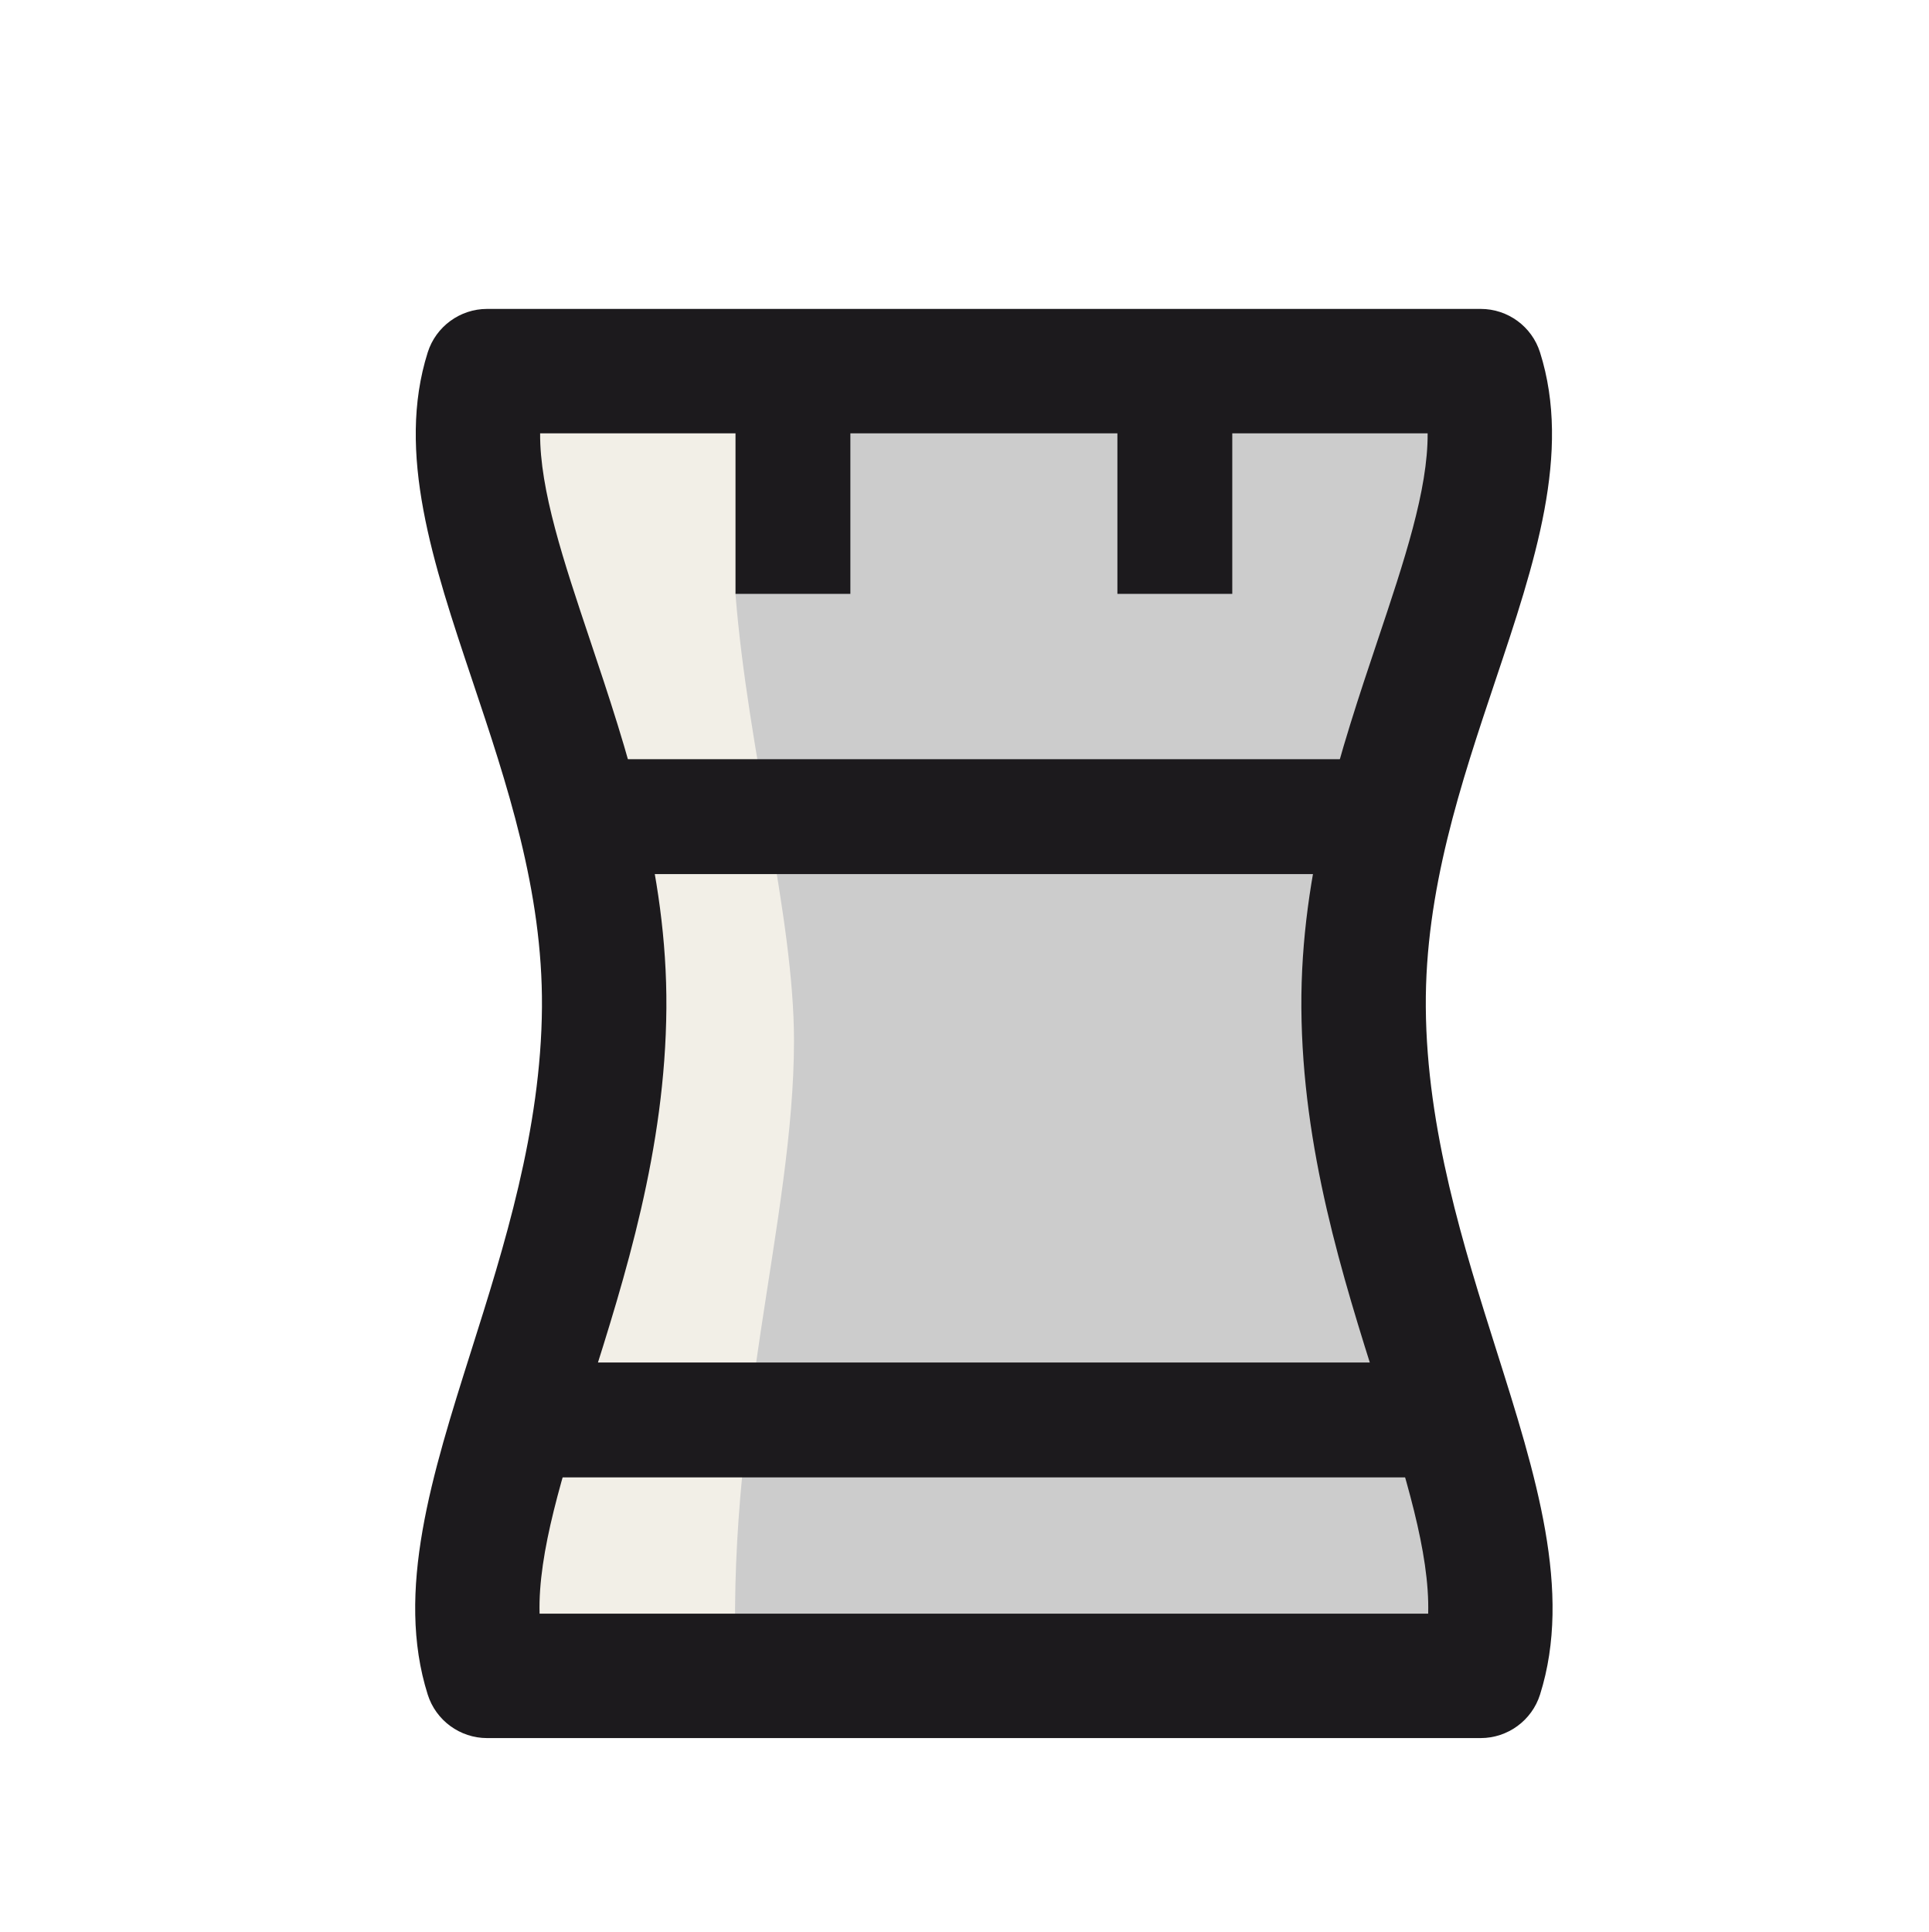
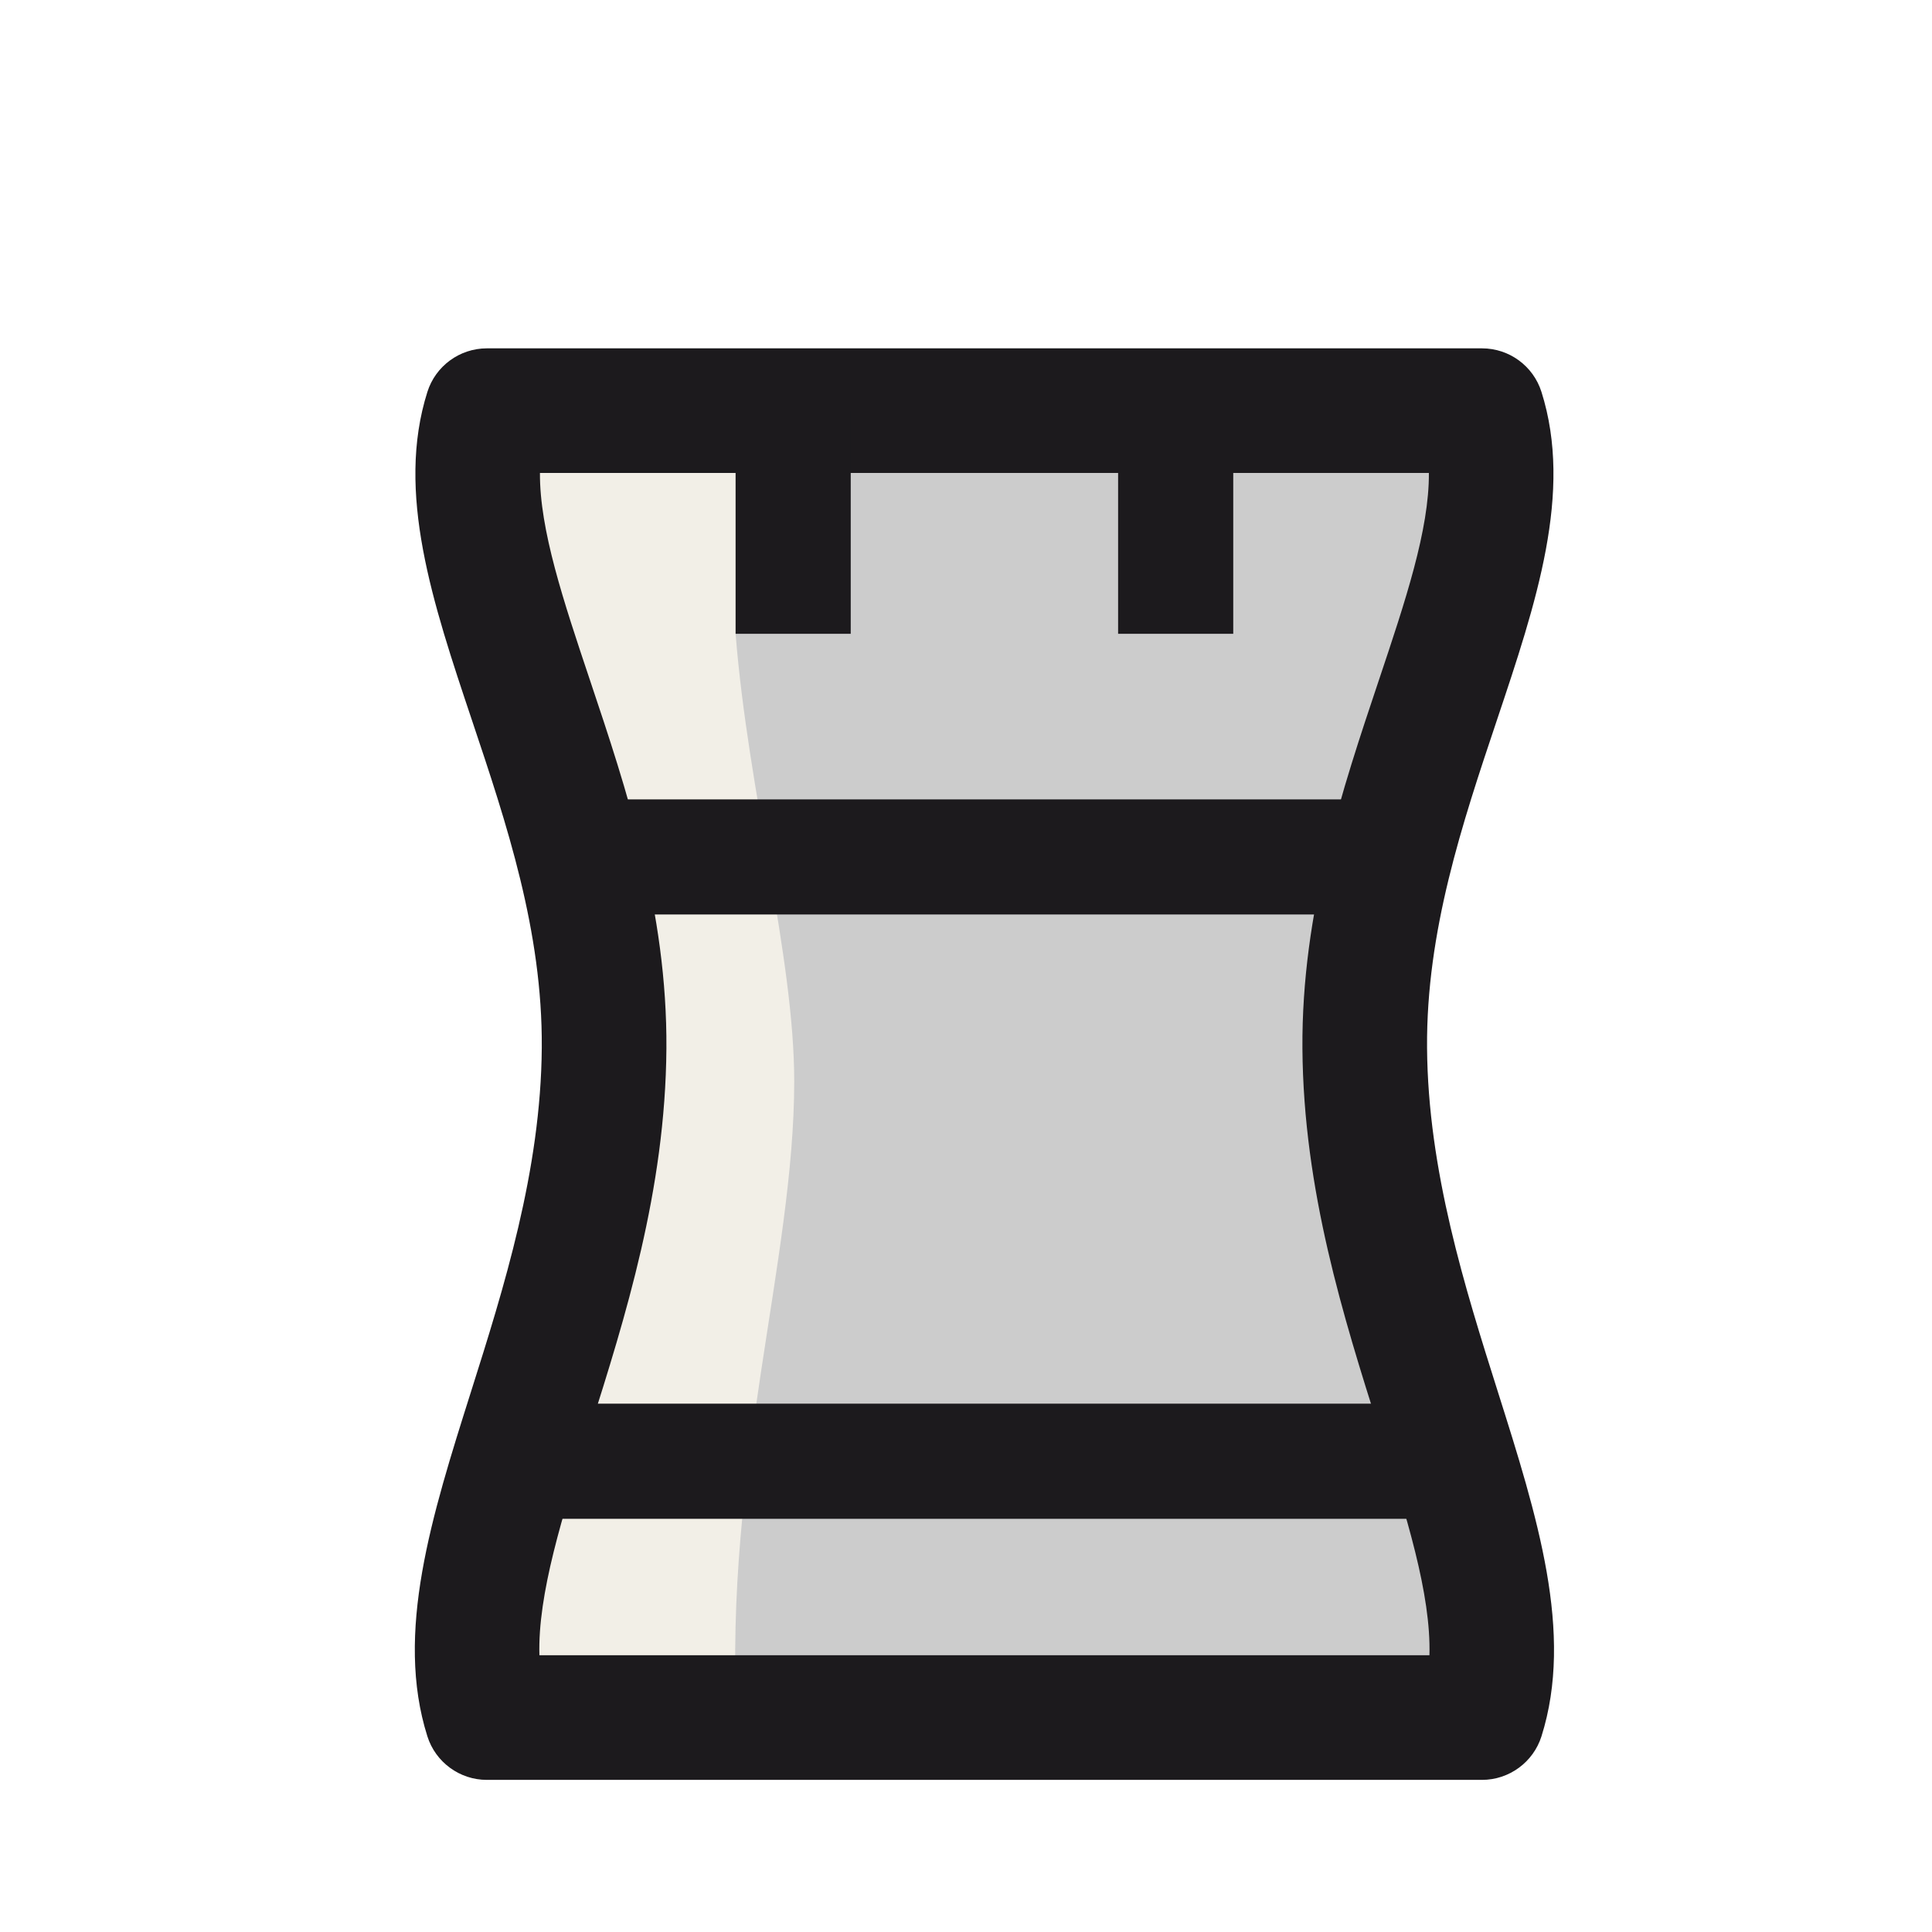
- <svg xmlns="http://www.w3.org/2000/svg" width="100%" height="100%" viewBox="0 0 591 592" version="1.1" xml:space="preserve" style="fill-rule:evenodd;clip-rule:evenodd;stroke-linejoin:round;stroke-miterlimit:10;">
-   <g transform="matrix(1,0,0,1,-351,-2046)">
-     <g transform="matrix(1,0,0,1,106.711,27.3962)">
-       <g id="wR.svg" transform="matrix(5.90551,0,0,5.90551,539.883,2314.61)">
-         <g transform="matrix(1,0,0,1,-50,-50)">
-           <g transform="matrix(1,0,0,1,0,-3.97614)">
-             <path d="M31.293,56.133C31.389,42.528 22.642,31.249 25.217,23.109L76.772,23.109C79.347,31.249 70.599,42.528 70.696,56.133C70.797,70.487 79.425,82.418 76.772,90.808L25.217,90.808C22.563,82.418 31.191,70.487 31.293,56.133" style="fill:rgb(204,204,204);fill-rule:nonzero;" />
-           </g>
-           <g transform="matrix(1,0,0,1,0,-3.97614)">
-             <path d="M38.809,23.459C39.764,27.037 38.097,34.567 38.105,34.667C38.76,42.902 41.142,51.409 41.142,57.853C41.142,67.106 37.514,77.943 38.16,90.855L26.164,90.808L30.009,57.853L26.164,23.023L38.809,23.459Z" style="fill:rgb(242,239,231);fill-rule:nonzero;" />
-           </g>
-           <g transform="matrix(1,0,0,1,0,-3.97614)">
-             <clipPath id="_clip1">
-               <rect x="21.488" y="19.881" width="59.012" height="74.155" />
-             </clipPath>
-             <g clip-path="url(#_clip1)">
-               <path d="M71.441,75.896C69.603,70.085 67.519,63.499 67.467,56.156C67.417,49.037 69.544,42.69 71.42,37.09C72.802,32.963 74.037,29.278 74.018,26.336L27.97,26.336C27.951,29.278 29.185,32.963 30.568,37.09C32.444,42.69 34.571,49.037 34.521,56.156C34.468,63.499 32.385,70.086 30.547,75.896C29.123,80.398 27.854,84.411 27.942,87.58L74.046,87.58C74.134,84.411 72.865,80.398 71.441,75.896M22.139,91.781C20.445,86.426 22.362,80.365 24.391,73.949C26.092,68.574 28.02,62.481 28.065,56.11C28.108,50.068 26.247,44.513 24.446,39.141C22.414,33.073 20.492,27.341 22.139,22.135C22.563,20.797 23.813,19.881 25.217,19.881L76.772,19.881C78.179,19.881 79.425,20.793 79.849,22.135C81.496,27.341 79.575,33.073 77.541,39.141C75.741,44.513 73.88,50.067 73.923,56.11C73.968,62.481 75.896,68.573 77.597,73.949C79.626,80.365 81.543,86.426 79.849,91.781C79.426,93.12 78.176,94.035 76.772,94.036L25.217,94.036C23.813,94.036 22.563,93.12 22.139,91.781" style="fill:rgb(28,26,29);fill-rule:nonzero;" />
-             </g>
-           </g>
-           <g transform="matrix(1,0,0,-1,19.5993,39.0133)">
-             <path d="M21.488,19.881L21.488,8.322" style="fill:none;fill-rule:nonzero;stroke:rgb(28,26,29);stroke-width:5.96px;" />
-           </g>
-           <g transform="matrix(1,0,0,-1,39.4138,39.0133)">
-             <path d="M21.488,19.881L21.488,8.322" style="fill:none;fill-rule:nonzero;stroke:rgb(28,26,29);stroke-width:5.96px;" />
-           </g>
-           <g transform="matrix(1,0,0,-1,4.64141,93.4328)">
-             <path d="M21.488,19.88L71.218,19.88" style="fill:none;fill-rule:nonzero;stroke:rgb(28,26,29);stroke-width:5.96px;" />
-           </g>
-           <g transform="matrix(1,0,0,-1,8.04101,62.1302)">
-             <path d="M21.488,19.881L64.419,19.881" style="fill:none;fill-rule:nonzero;stroke:rgb(28,26,29);stroke-width:5.96px;" />
-           </g>
-         </g>
-       </g>
-     </g>
+ <svg xmlns="http://www.w3.org/2000/svg" width="100%" height="100%" viewBox="0 0 417 417" version="1.1" xml:space="preserve" style="fill-rule:evenodd;clip-rule:evenodd;stroke-linejoin:round;stroke-miterlimit:10;">
+   <path d="M130.387,226.238c0.402,-56.685 -36.046,-103.682 -25.316,-137.6l214.811,0c10.73,33.918 -25.718,80.915 -25.316,137.6c0.42,59.81 36.373,109.521 25.316,144.481l-214.811,0c-11.06,-34.96 24.892,-84.672 25.316,-144.481" style="fill:#ccc;fill-rule:nonzero;" />
+   <path d="M161.706,90.098c3.976,14.906 -2.969,46.283 -2.936,46.699c2.728,34.312 12.654,69.757 12.654,96.608c0,38.554 -15.115,83.71 -12.425,137.508l-49.984,-0.194l16.021,-137.314l-16.021,-145.126l52.691,1.819Z" style="fill:#f2efe7;fill-rule:nonzero;" />
+   <g>
+     <path d="M297.672,308.585c-7.659,-24.213 -16.341,-51.653 -16.558,-82.251c-0.211,-29.662 8.653,-56.109 16.47,-79.442c5.76,-17.194 10.905,-32.548 10.824,-44.806l-191.867,-0c-0.08,12.258 5.065,27.612 10.824,44.806c7.818,23.333 16.681,49.78 16.471,79.442c-0.217,30.598 -8.899,58.041 -16.558,82.251c-5.931,18.758 -11.221,35.477 -10.853,48.683l192.102,0c0.366,-13.206 -4.922,-29.925 -10.856,-48.683m-205.424,66.188c-7.06,-22.314 0.929,-47.566 9.384,-74.3c7.086,-22.399 15.117,-47.787 15.305,-74.329c0.182,-25.178 -7.575,-48.324 -15.076,-70.706c-8.47,-25.285 -16.475,-49.168 -9.612,-70.858c1.763,-5.577 6.973,-9.393 12.822,-9.393l214.812,0c5.863,0 11.054,3.802 12.823,9.394c6.861,21.689 -1.141,45.572 -9.616,70.857c-7.5,22.383 -15.254,45.527 -15.076,70.705c0.188,26.543 8.219,51.929 15.306,74.329c8.457,26.731 16.444,51.987 9.387,74.301c-1.765,5.576 -6.974,9.392 -12.823,9.394l-214.813,-0c-5.85,0 -11.06,-3.816 -12.823,-9.394" style="fill:#1c1a1d;fill-rule:nonzero;" />
  </g>
+   <path d="M171.195,88.638l0,48.159" style="fill:none;fill-rule:nonzero;stroke:#1c1a1d;stroke-width:24.85px;" />
+   <path d="M253.756,88.638l0,48.159" style="fill:none;fill-rule:nonzero;stroke:#1c1a1d;stroke-width:24.85px;" />
+   <path d="M108.871,315.387l207.21,-0" style="fill:none;fill-rule:nonzero;stroke:#1c1a1d;stroke-width:24.85px;" />
+   <path d="M123.037,184.959l178.881,-0" style="fill:none;fill-rule:nonzero;stroke:#1c1a1d;stroke-width:24.85px;" />
</svg>
